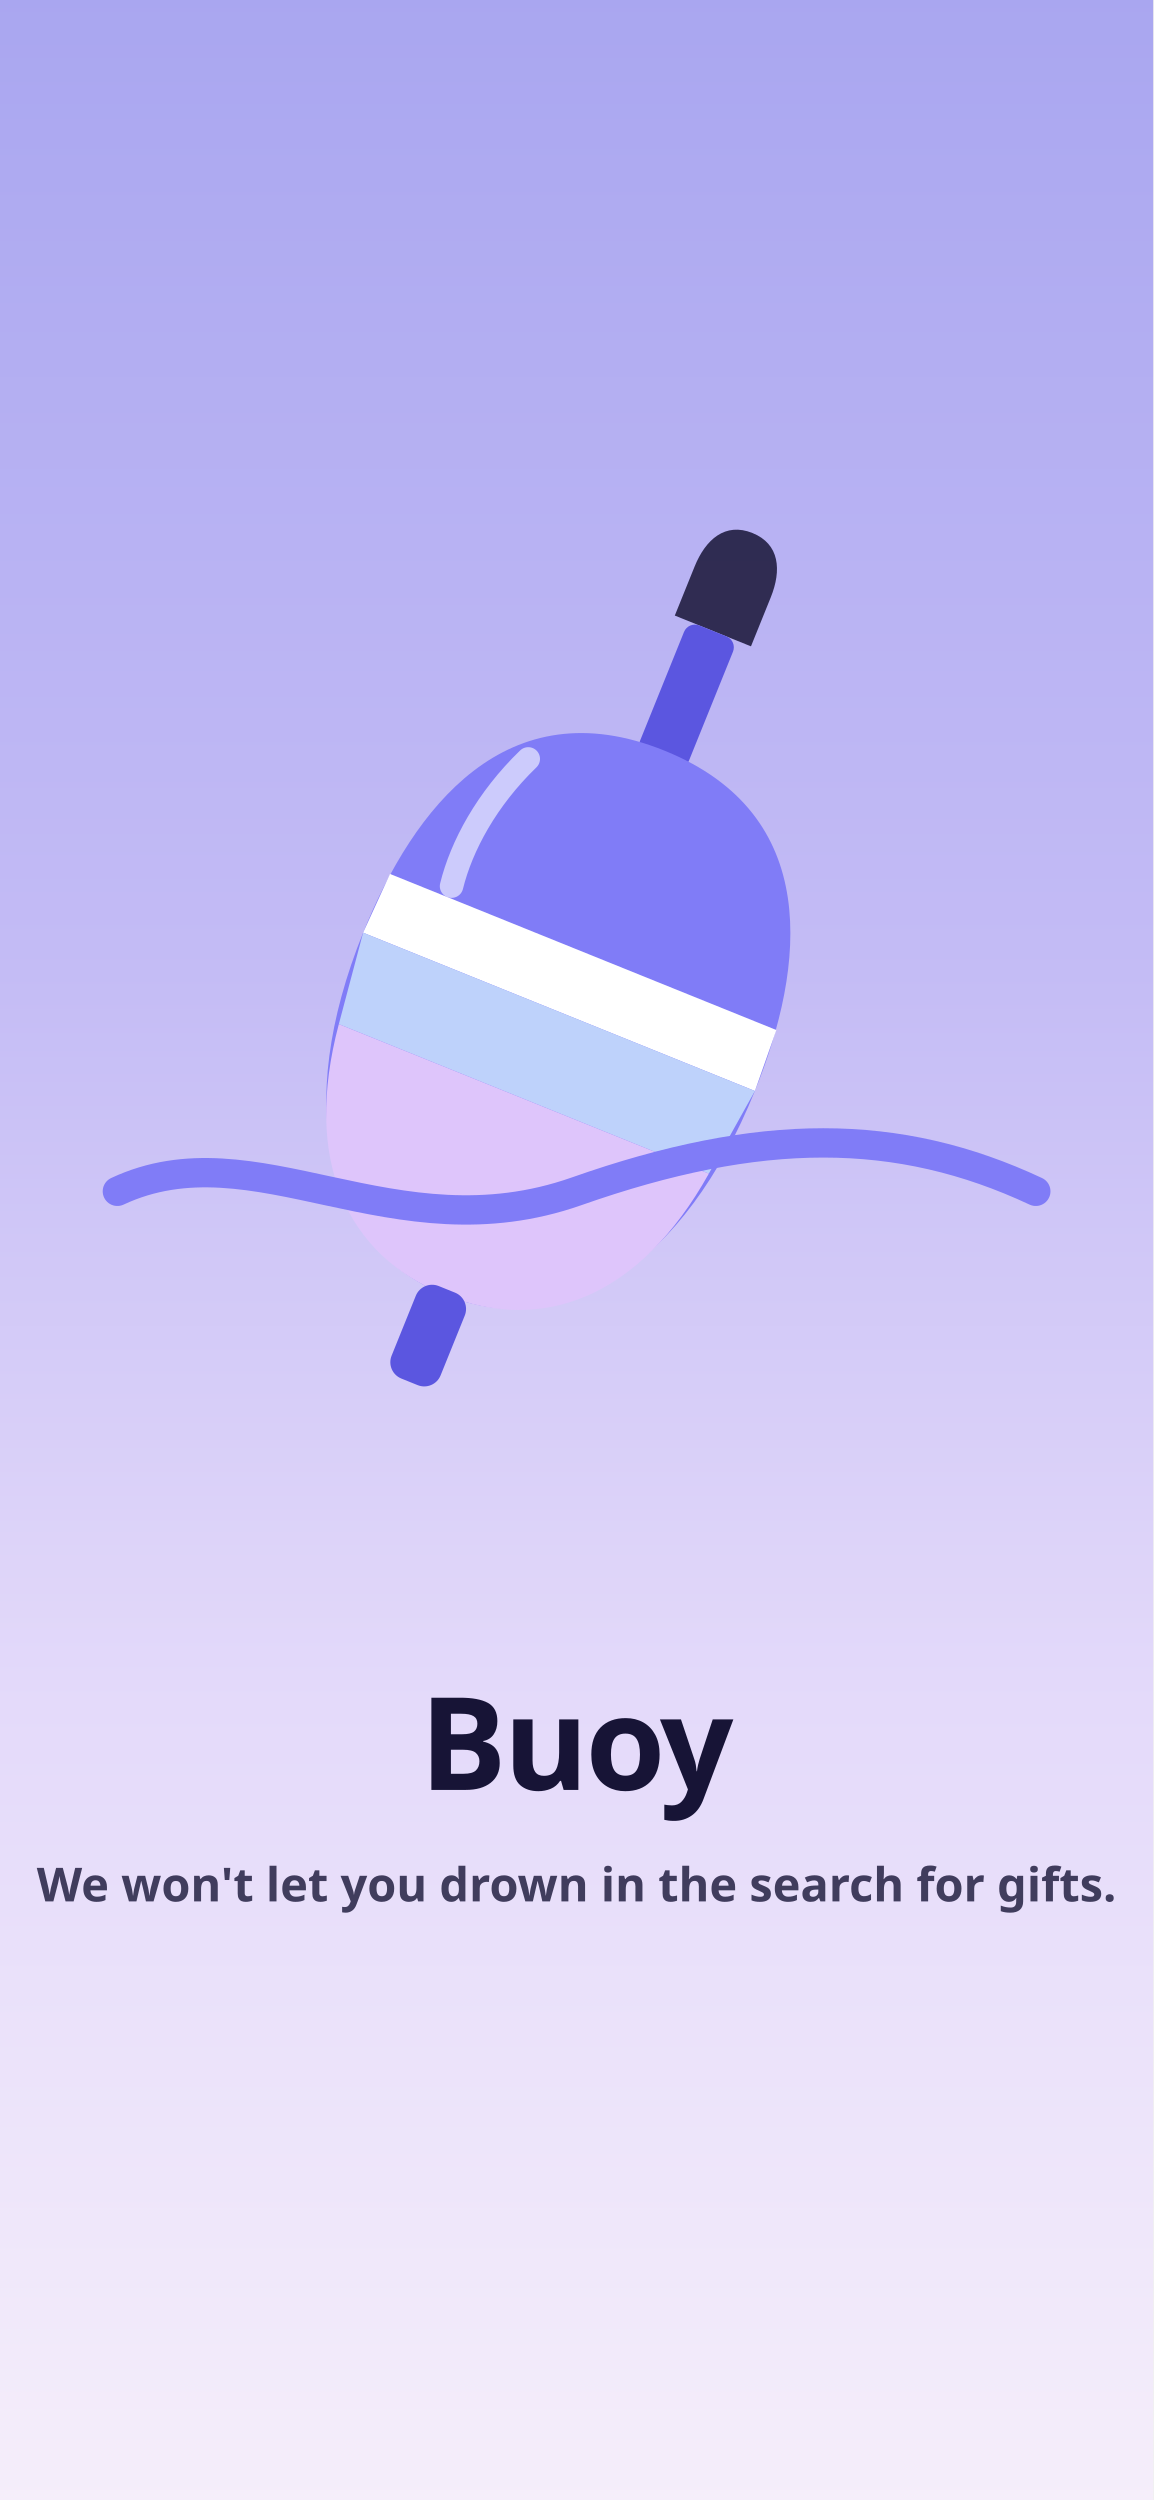
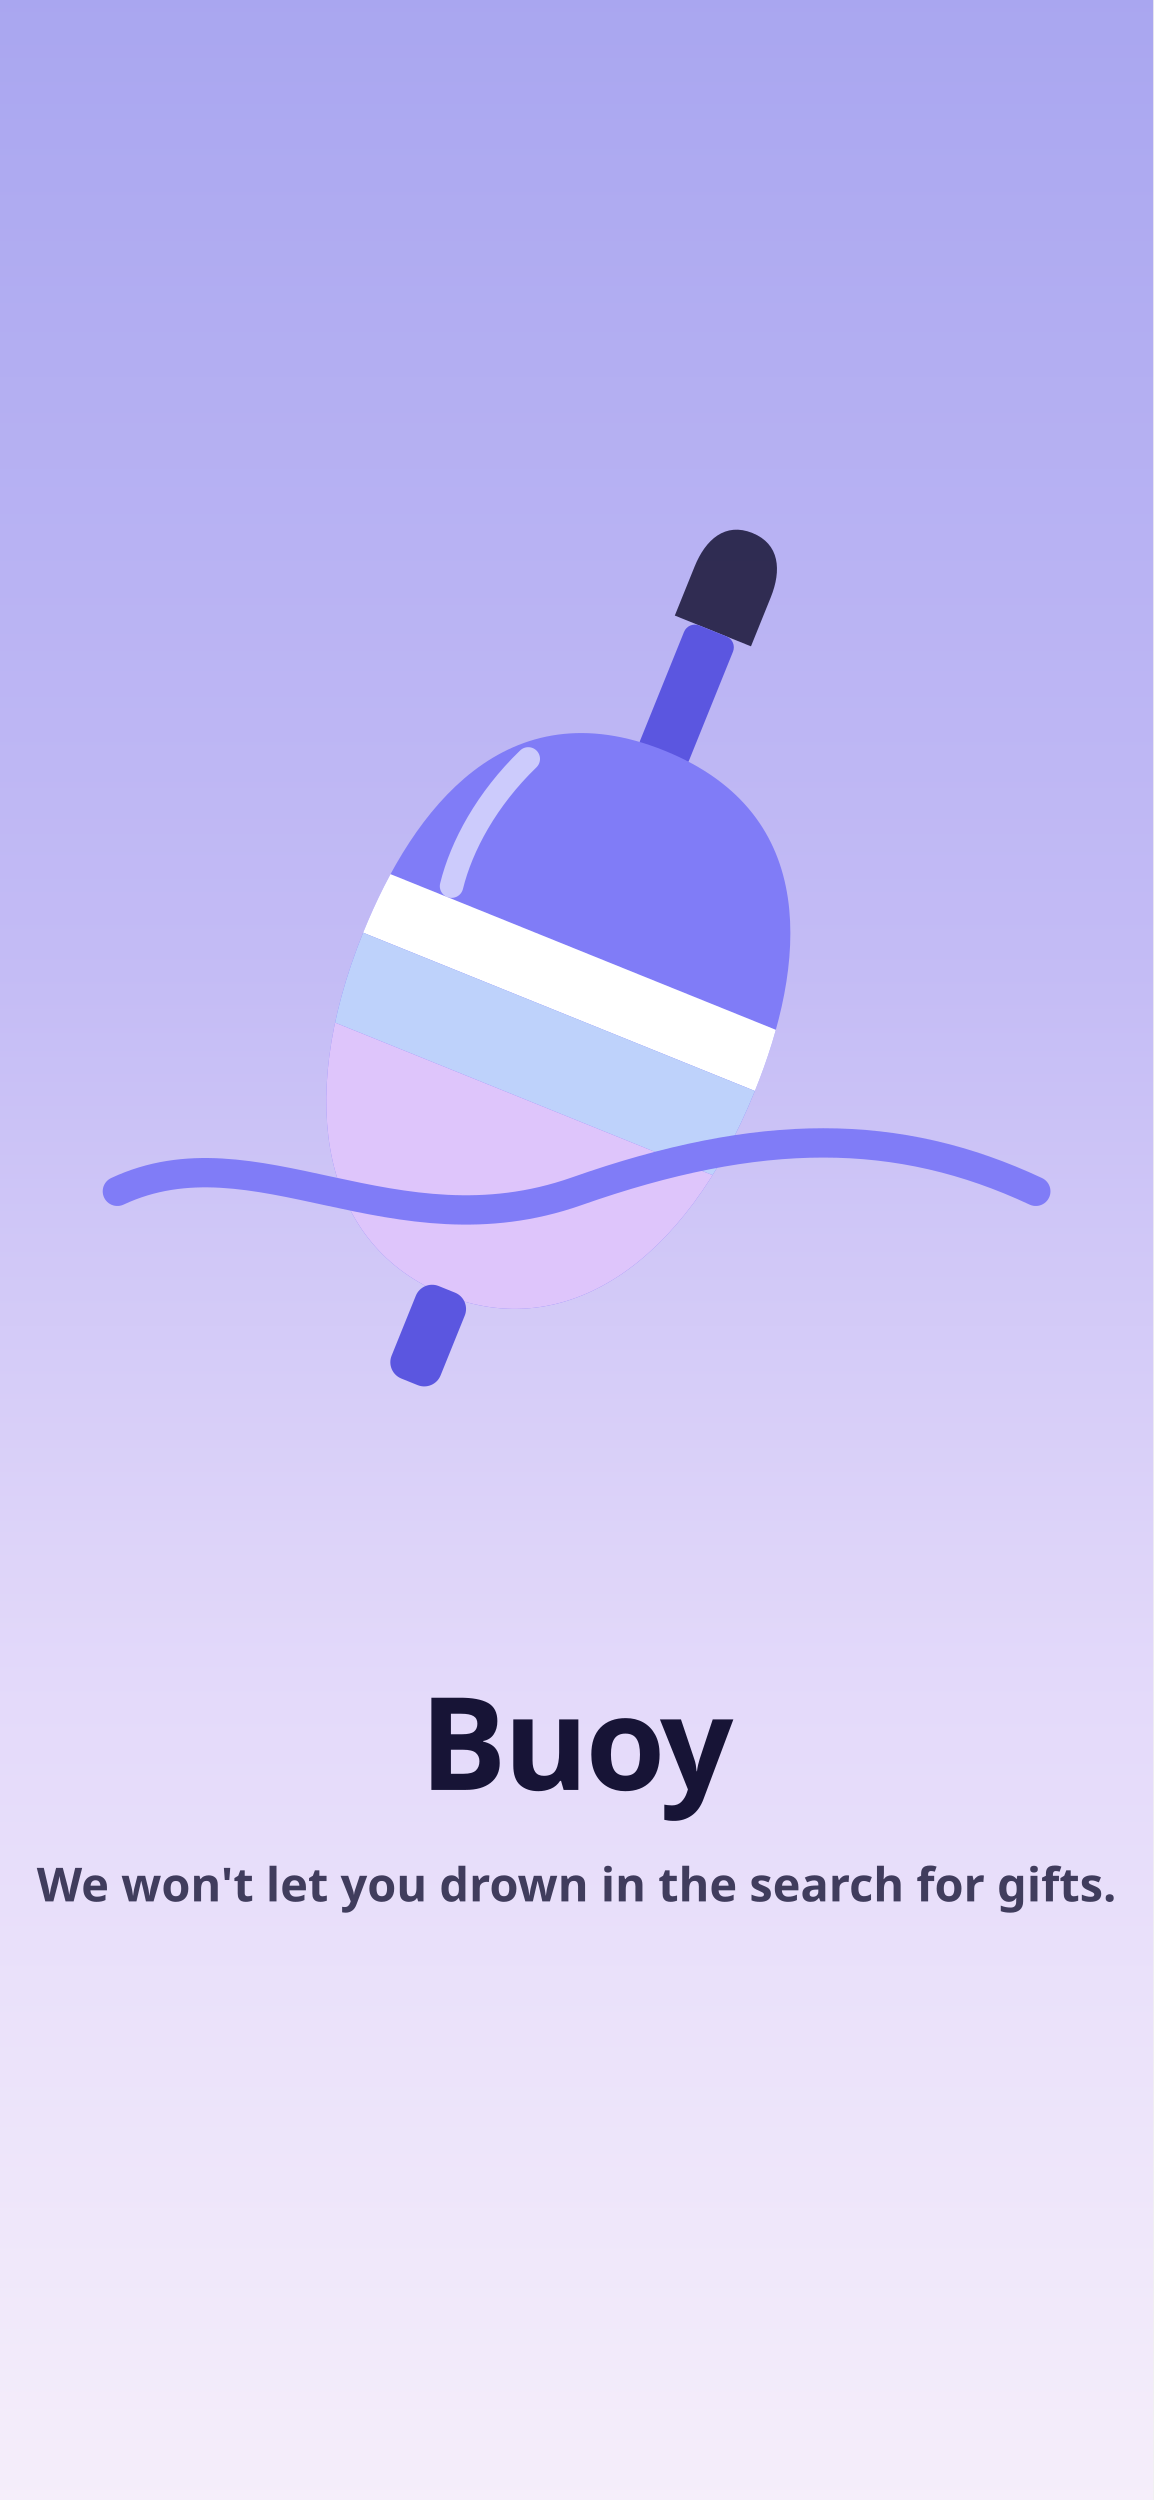
<svg xmlns="http://www.w3.org/2000/svg" viewBox="0 0 393 852" width="393" height="852">
  <defs>
    <linearGradient id="bg" x1="0" y1="0" x2="0" y2="1">
      <stop offset="0" stop-color="#A9A6F0" />
      <stop offset="0.38" stop-color="#C3BBF5" />
      <stop offset="0.68" stop-color="#E4DAFA" />
      <stop offset="1" stop-color="#F5EEFA" />
    </linearGradient>
  </defs>
  <rect width="393" height="852" fill="url(#bg)" />
  <g transform="translate(0 110)">
    <g transform="translate(-3.5 0) scale(1) rotate(22 200 220)">
      <path d="M200 60 C 190 60, 186 68, 186 78 L 186 96 L 214 96 L 214 78 C 214 68, 210 60, 200 60 Z" fill="#171436" opacity="0.85" />
      <rect x="191" y="96" width="18" height="48" rx="4" fill="#5B56E0" />
+       <clipPath id="buoy-body">
+         <path d="M200 140 C 258 140, 272 190, 272 236 C 272 300, 244 340, 200 340 C 156 340, 128 300, 128 236 C 128 190, 142 140, 200 140 Z" />
+       </clipPath>
      <path d="M200 140 C 258 140, 272 190, 272 236 C 272 300, 244 340, 200 340 C 156 340, 128 300, 128 236 C 128 190, 142 140, 200 140 Z" fill="#807CF7" />
-       <path d="M129 214 L 271 214 L 272 236 L 128 236 Z" fill="#FFFFFF" />
-       <path d="M128 236 L 272 236 L 268 268 L 132 268 Z" fill="#BED2FB" />
-       <path d="M132 268 L 268 268 C 262 316, 236 340, 200 340 C 164 340, 138 316, 132 268 Z" fill="#DEC5FB" />
+       <g clip-path="url(#buoy-body)">
+         <path d="M100 214 L 300 214 L 300 236 L 100 236 Z" fill="#FFFFFF" />
+         <path d="M100 236 L 300 236 L 300 268 L 100 268 Z" fill="#BED2FB" />
+         <path d="M100 268 L 300 268 L 300 345 L 100 345 Z" fill="#DEC5FB" />
+       </g>
      <rect x="191" y="338" width="18" height="34" rx="6" fill="#5B56E0" />
      <path d="M158 160 C 150 178, 148 196, 150 210" fill="none" stroke="#FFFFFF" stroke-width="8" stroke-linecap="round" opacity="0.6" />
    </g>
    <path d="M40 296 C 87 274, 134 318, 196.5 296 S 306 274, 353 296" fill="none" stroke="#807CF7" stroke-width="10" stroke-linecap="round" />
  </g>
  <text x="196.5" y="610" text-anchor="middle" font-family="Alan Sans, system-ui, sans-serif" font-weight="800" font-size="44" fill="#171436" letter-spacing="-1">Buoy</text>
  <text x="196.5" y="648" text-anchor="middle" font-family="Alan Sans, system-ui, sans-serif" font-weight="600" font-size="16" fill="#171436" opacity="0.8">We won't let you drown in the search for gifts.</text>
</svg>
